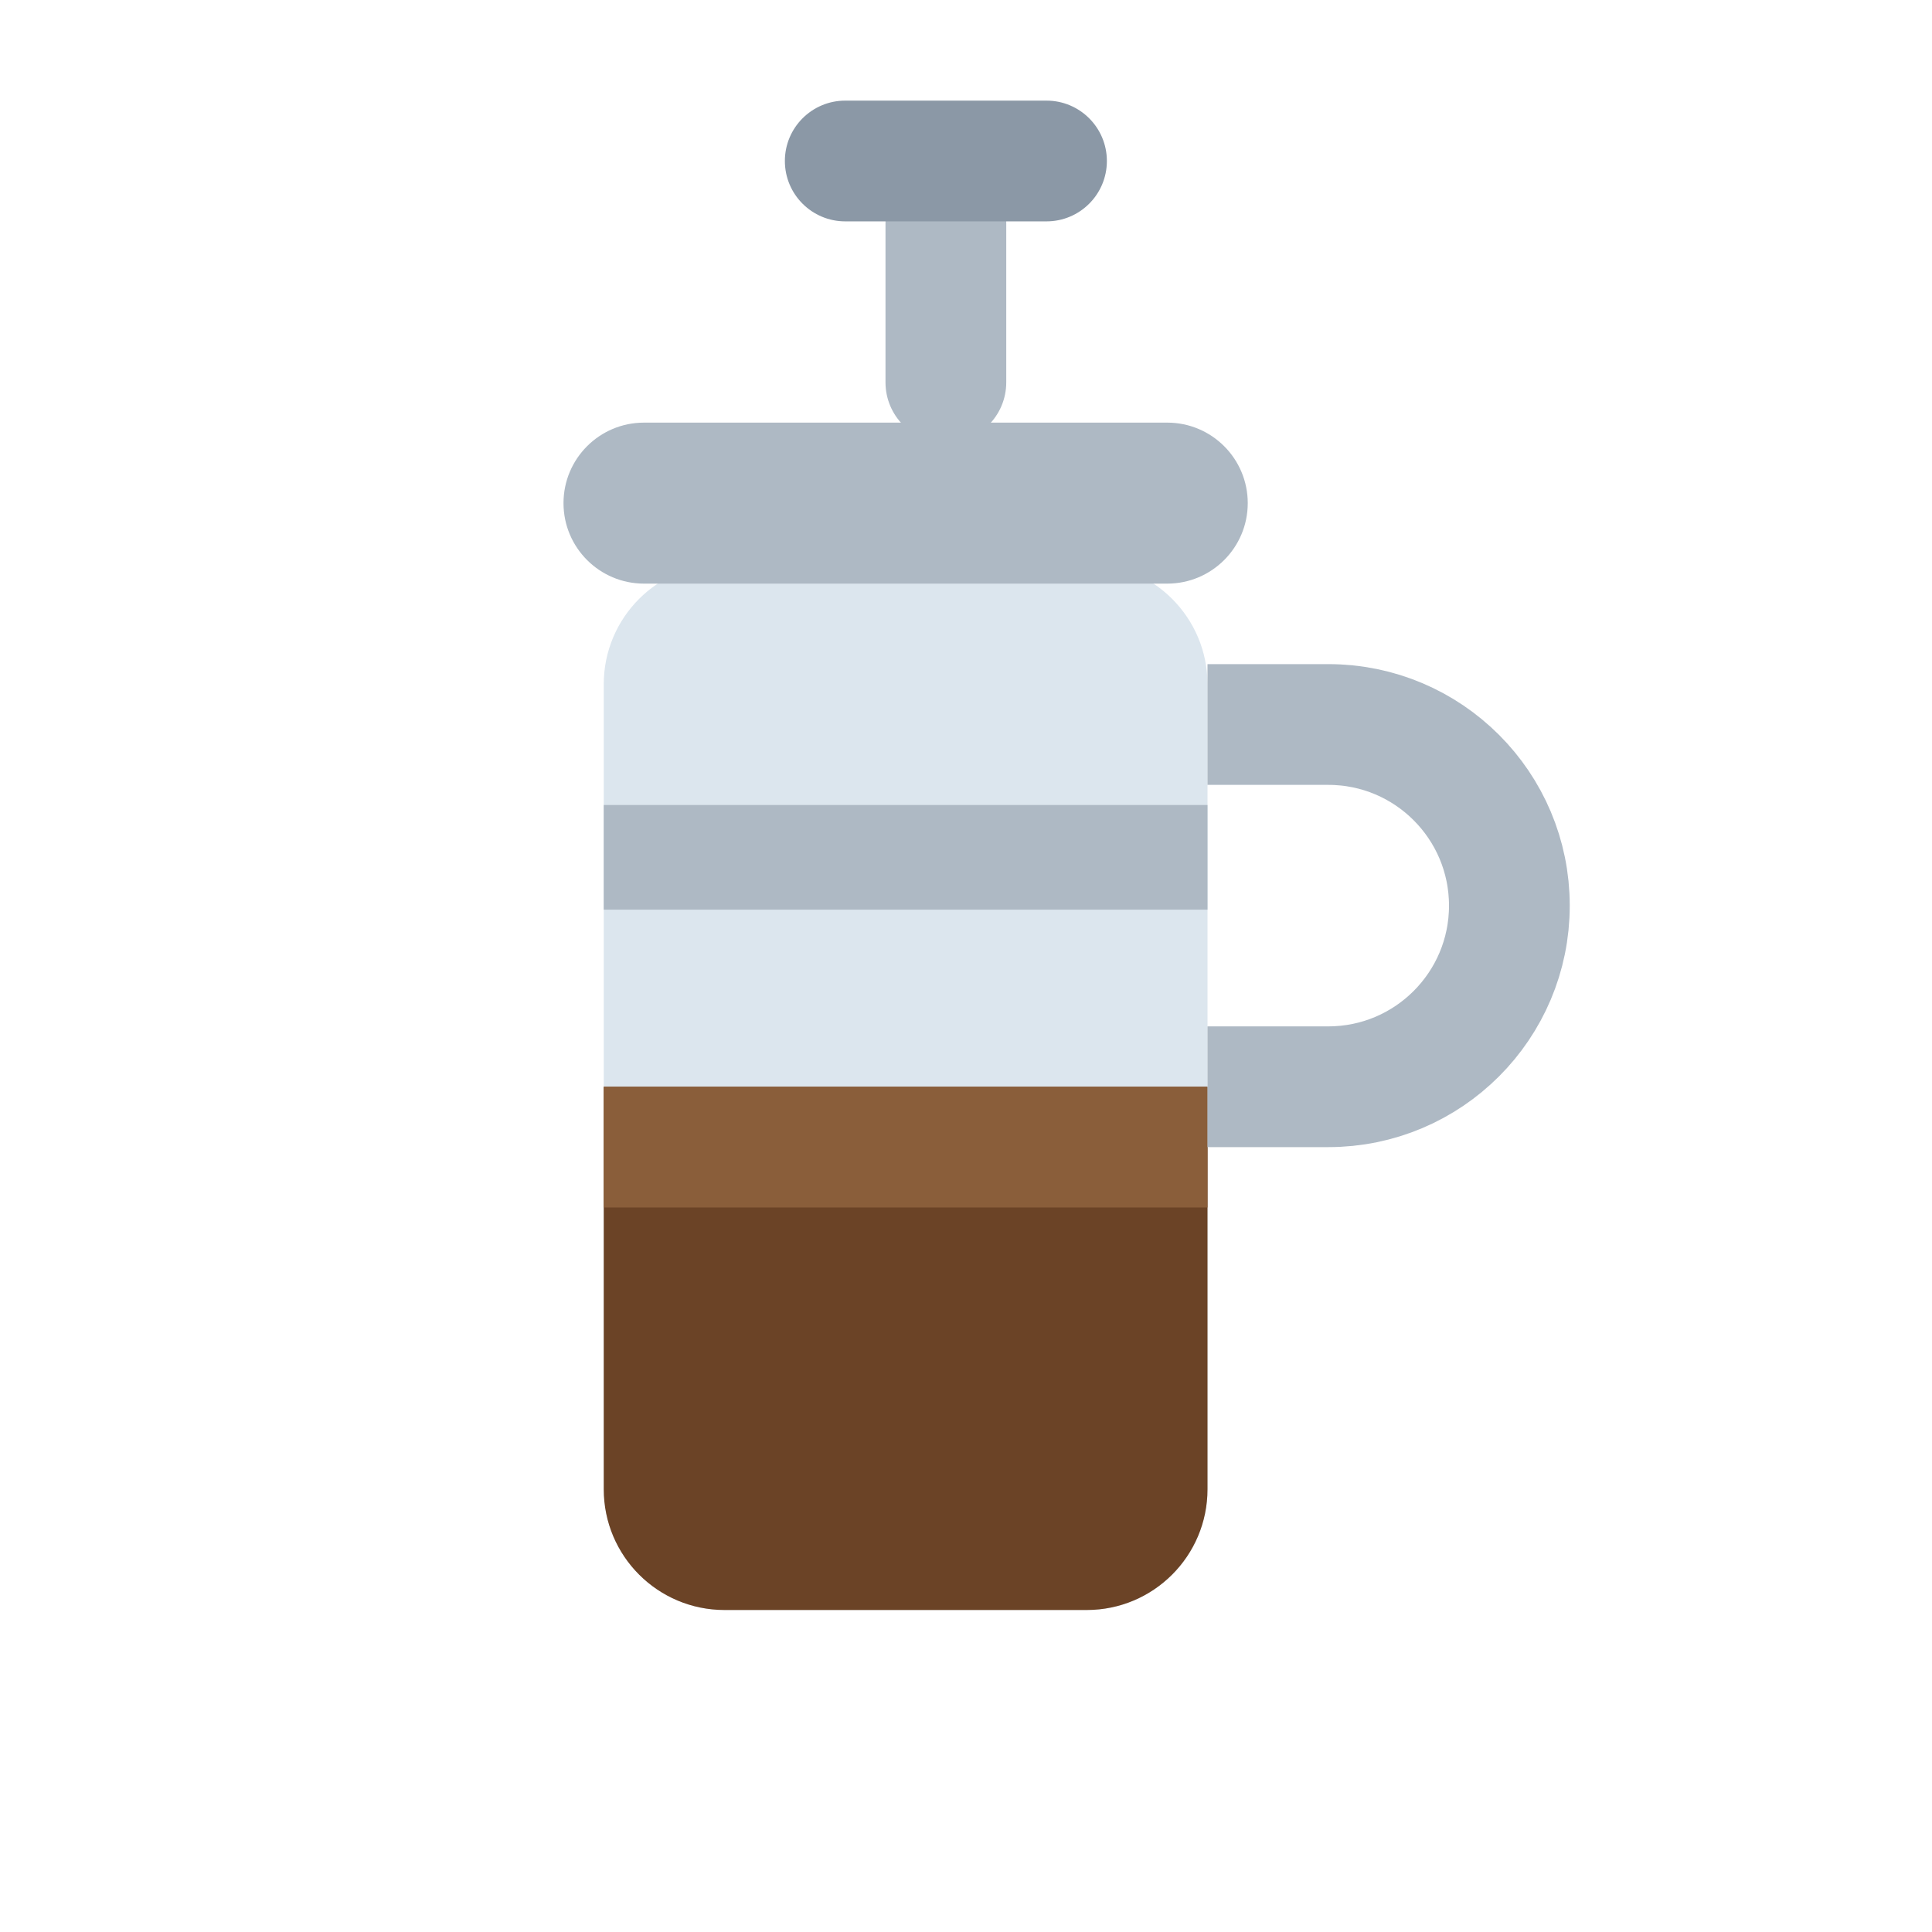
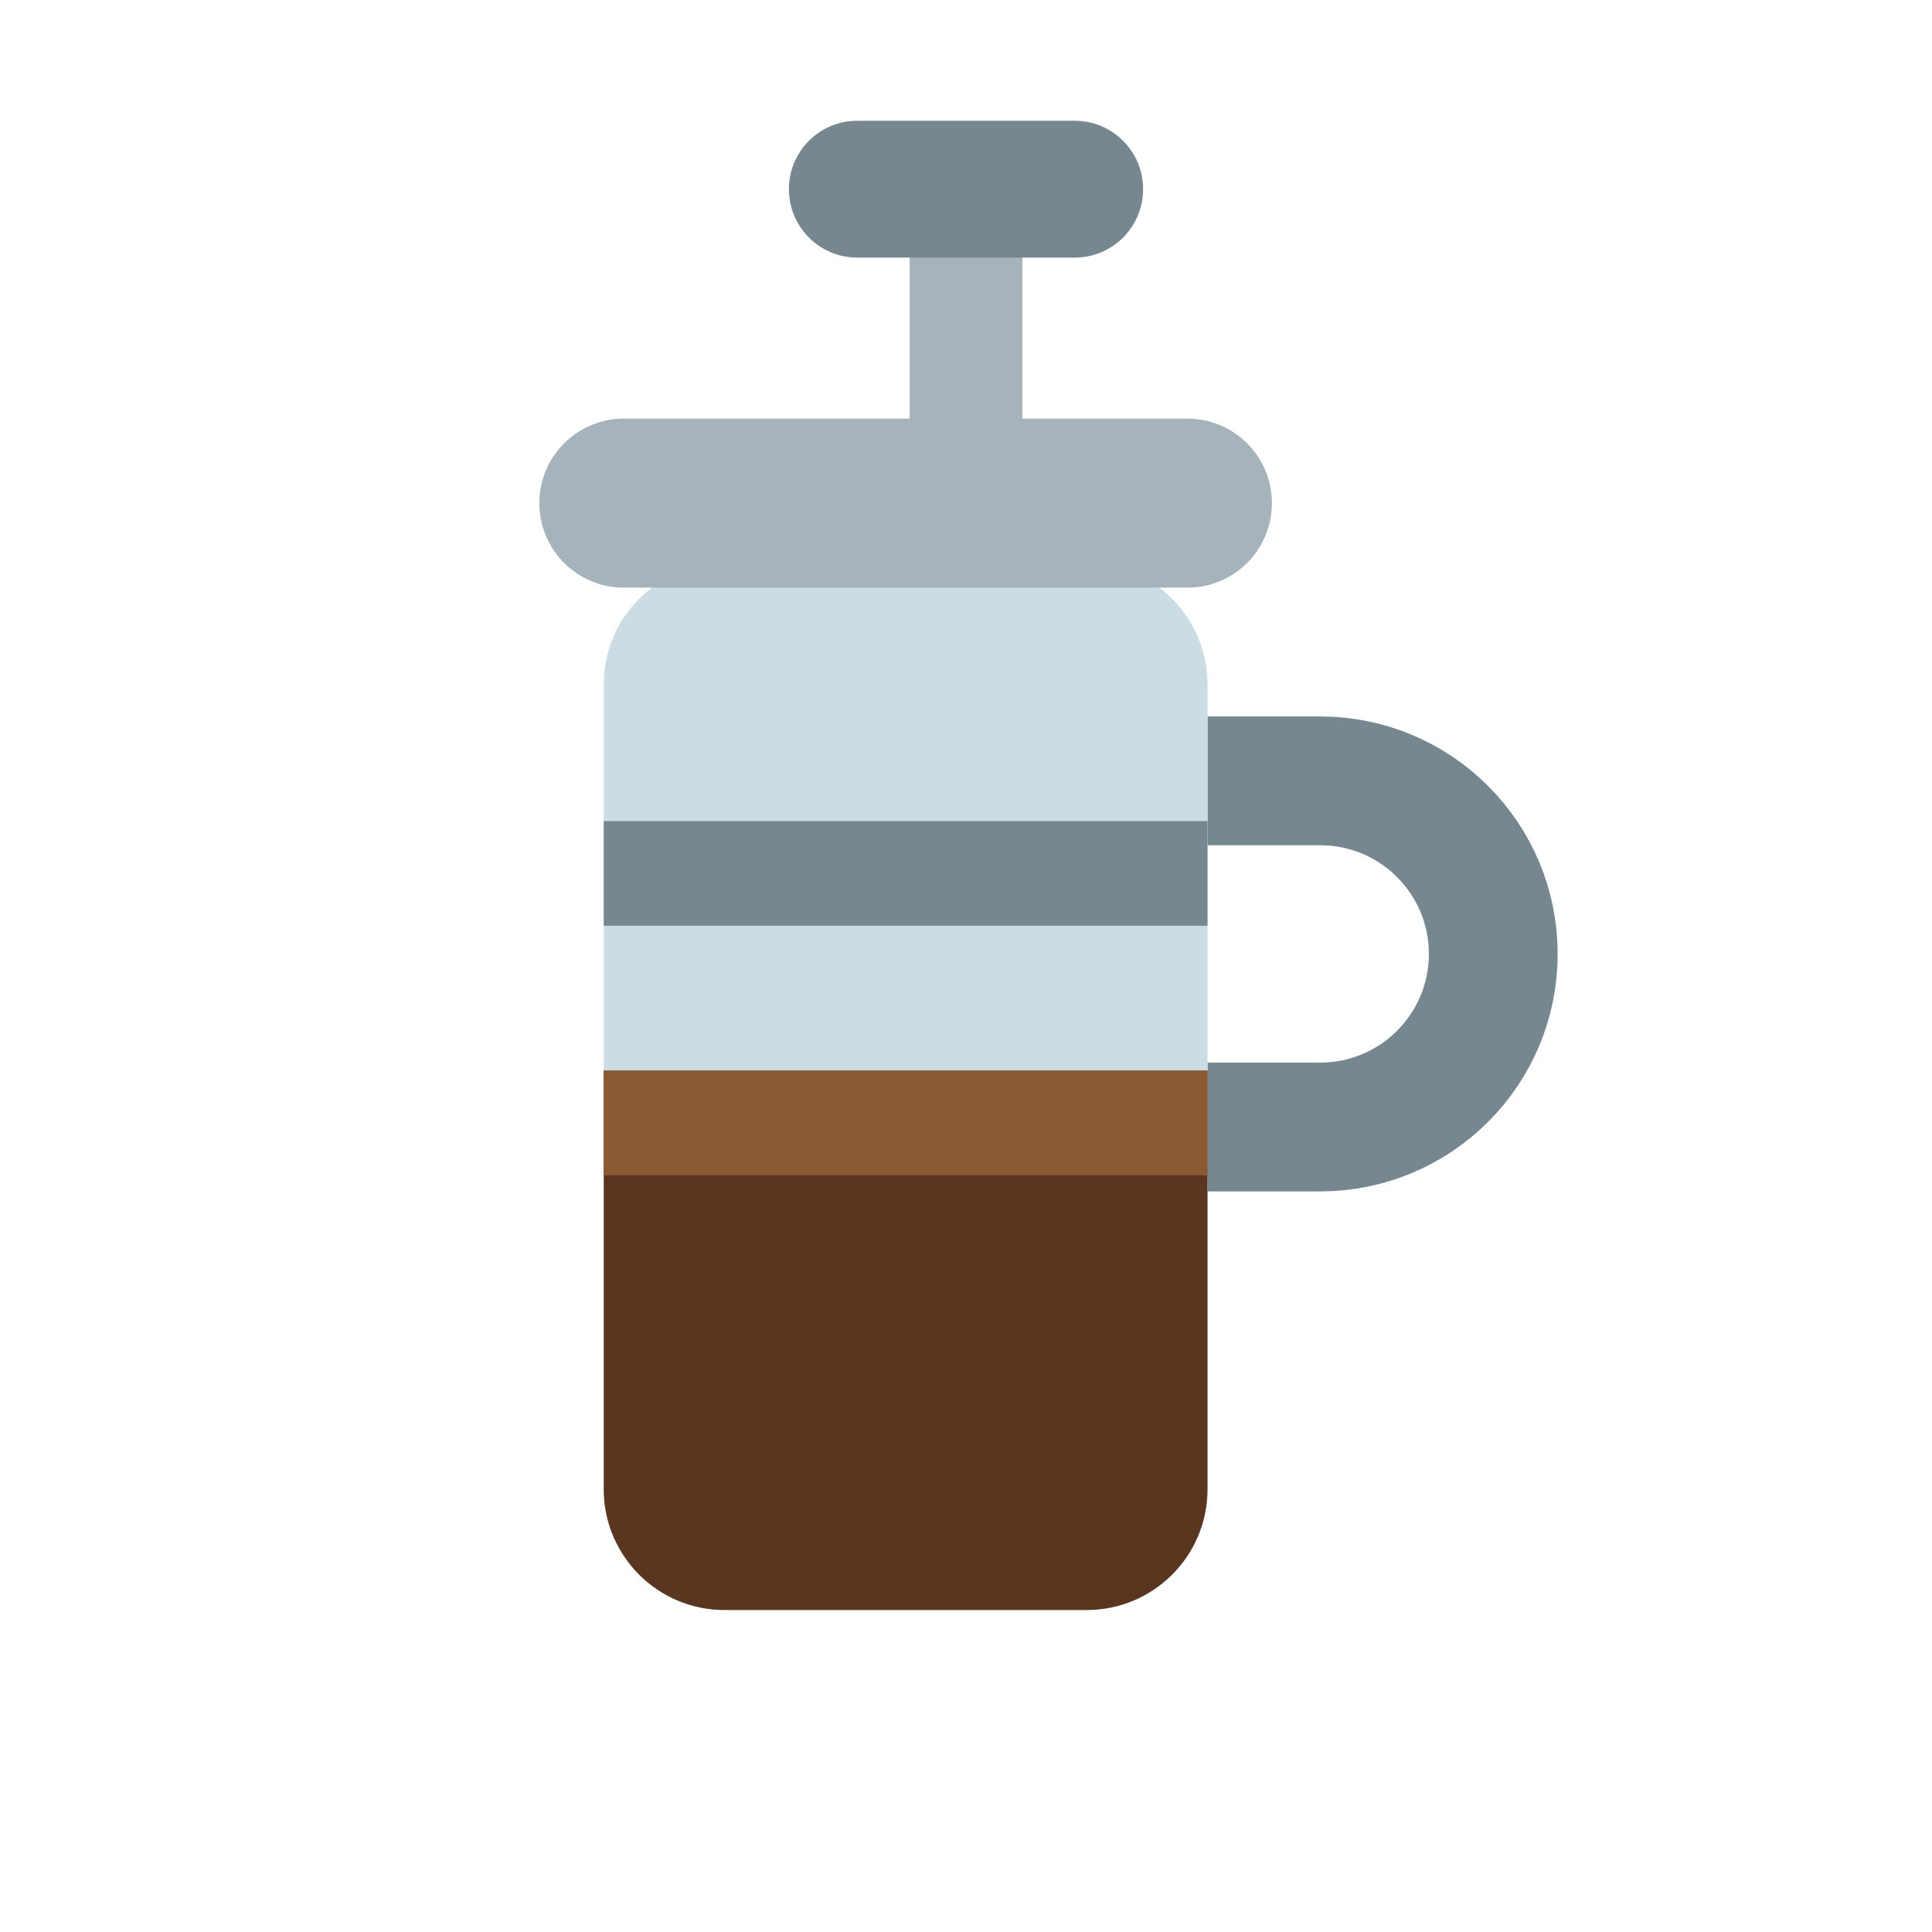
- <svg xmlns="http://www.w3.org/2000/svg" width="48" height="48" viewBox="0 0 48 48" fill="none" aria-label="french press">
-   <rect x="15" y="14" width="15" height="26" rx="3" fill="#DCE6EE" />
-   <path d="M15 27h15v10a3 3 0 0 1-3 3H18a3 3 0 0 1-3-3z" fill="#6B4326" />
-   <path d="M15 27h15v3H15z" fill="#8A5E3A" />
-   <rect x="14" y="10.5" width="17" height="4" rx="2" fill="#AEB9C4" />
-   <rect x="22" y="4" width="3" height="7" rx="1.5" fill="#AEB9C4" />
-   <rect x="19.5" y="2.5" width="8" height="3" rx="1.5" fill="#8B98A6" />
-   <rect x="15" y="20" width="15" height="2.6" fill="#AEB9C4" />
-   <path d="M30 18h3a3.5 3.5 0 0 1 0 9h-3" stroke="#AEB9C4" stroke-width="3" fill="none" />
+ <svg xmlns="http://www.w3.org/2000/svg" width="48" height="48" viewBox="0 0 48 48" fill="none" role="img" aria-label="french press">
+   <path d="M30 19.4h2.8a3.8 3.8 0 0 1 0 8.6H30" stroke="#77878F" stroke-width="3.2" fill="none" />
+   <rect x="15" y="14" width="15" height="26" rx="3" fill="#CBDCE3" />
+   <path d="M15 26.6h15V37a3 3 0 0 1-3 3H18a3 3 0 0 1-3-3z" fill="#5A3520" />
+   <rect x="15" y="26.6" width="15" height="2.6" fill="#8C5A32" />
+   <rect x="15" y="20.4" width="15" height="2.6" fill="#77878F" />
+   <rect x="13.4" y="10.4" width="18.2" height="4.2" rx="2.1" fill="#A7B3BA" />
+   <rect x="22.6" y="6" width="2.8" height="4.8" fill="#A7B3BA" />
+   <rect x="19.6" y="3" width="8.8" height="3.4" rx="1.7" fill="#77878F" />
</svg>
